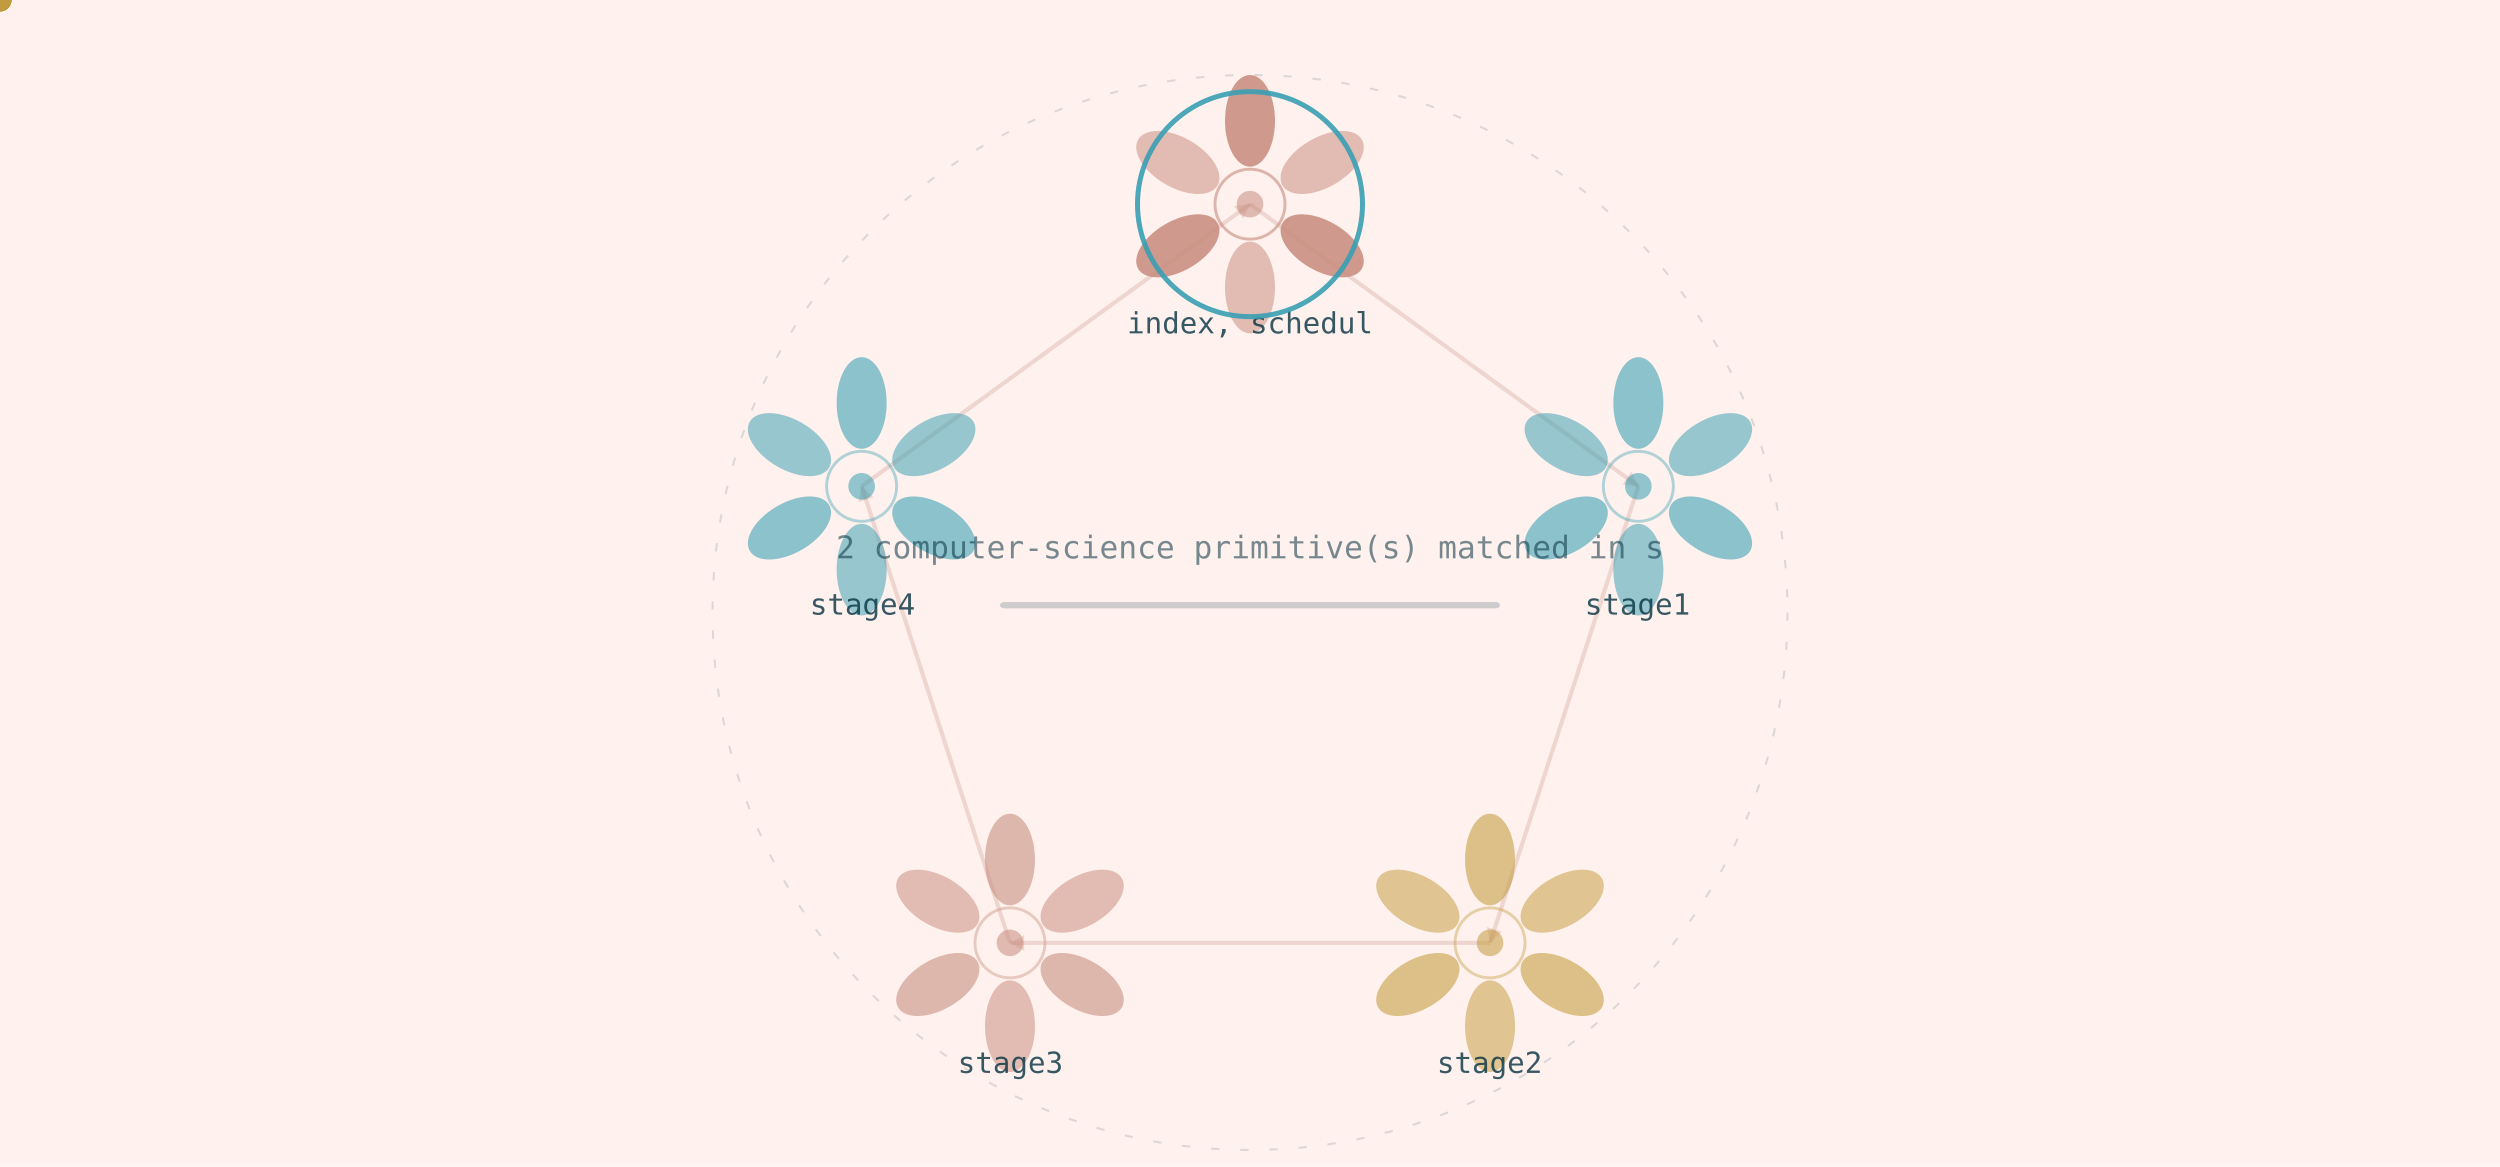
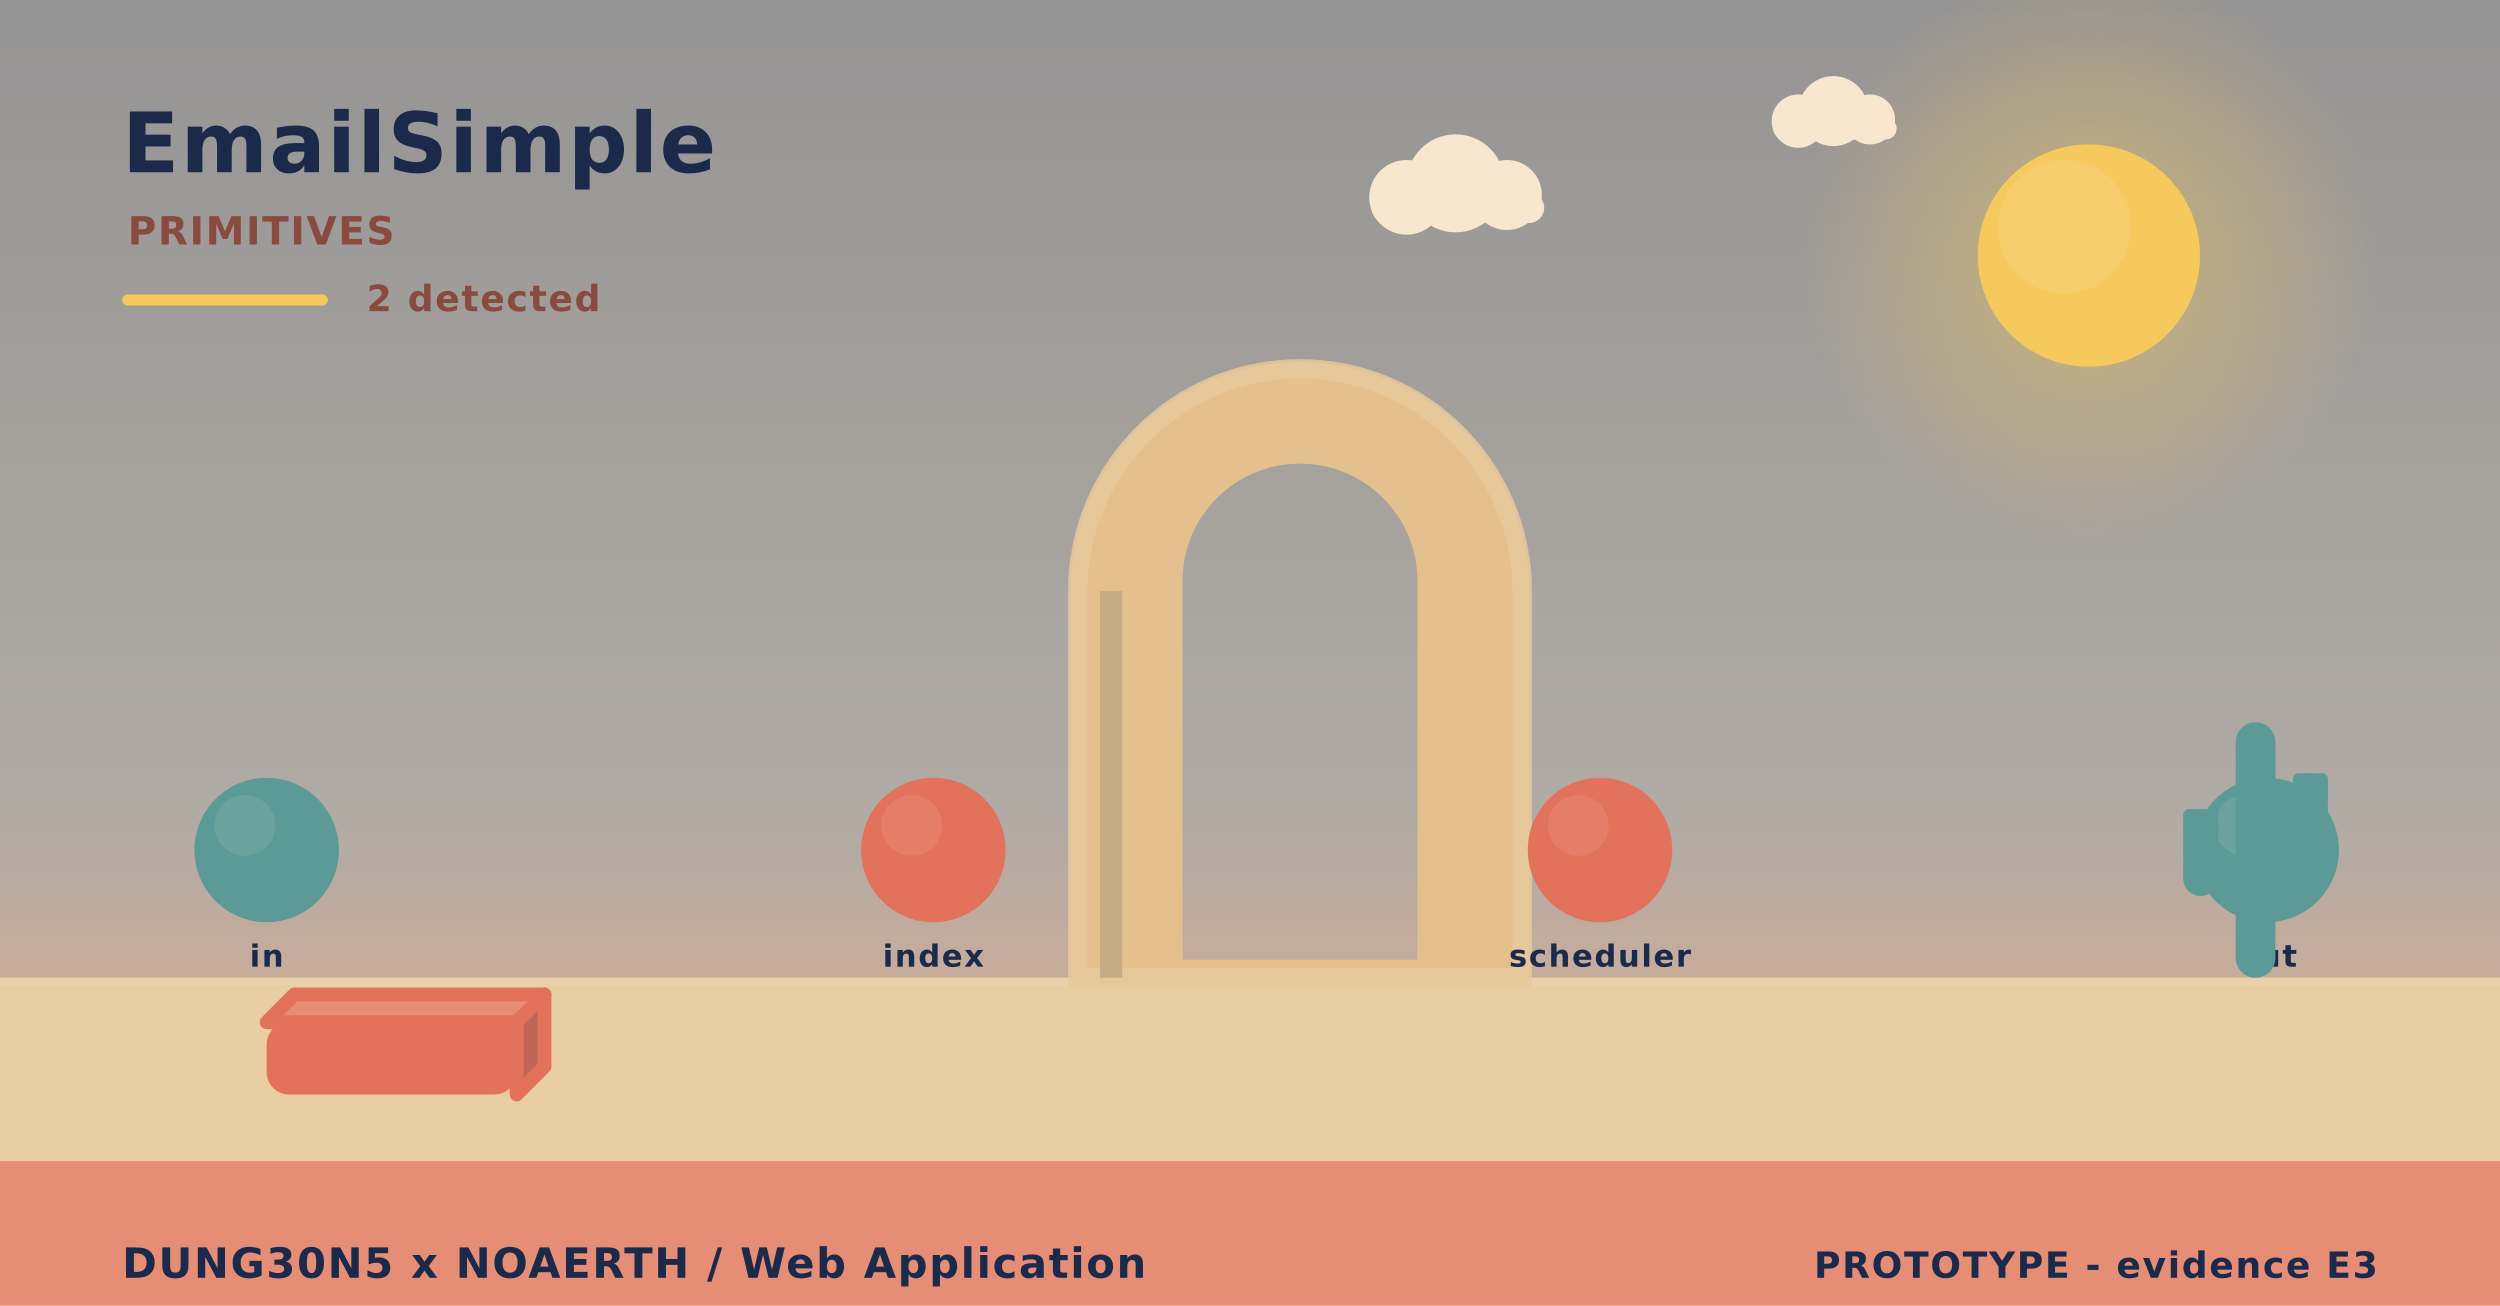
- <svg xmlns="http://www.w3.org/2000/svg" viewBox="0 0 1200 560" width="1200" height="560" role="img" aria-label="EmailSimple state machine">
-   <rect width="1200" height="560" fill="#fff1ed" />
-   <defs>
-     <linearGradient id="gs" x1="0" y1="0" x2="1" y2="1">
-       <stop offset="0%" stop-color="#c78c7e" />
-       <stop offset="100%" stop-color="#389eb2" />
-     </linearGradient>
-   </defs>
-   <circle cx="600.00" cy="294.00" r="258.00" fill="none" stroke="rgba(6,50,65,0.140)" stroke-width="1.00" opacity="1.00" stroke-dasharray="4 10" />
-   <line x1="600.00" y1="98.00" x2="786.41" y2="233.43" stroke="rgba(199,140,126,0.500)" stroke-width="2.00" opacity="0.55" />
-   <polygon points="786.41,233.43 783.14,226.36 778.67,232.51" fill="rgba(199,140,126,0.500)" opacity="0.55" />
-   <g opacity="0.9">
-     <circle cx="0.00" cy="0.00" r="5.50" fill="#c29b3e" opacity="1.00" />
-     <animateTransform attributeName="transform" type="translate" values="600.00,98.00 786.41,233.43" dur="4.9s" begin="0.0s" repeatCount="indefinite" />
-     <animateTransform attributeName="transform" type="translate" values="786.41,233.43 600.00,98.00" dur="4.9s" begin="2.45s" repeatCount="indefinite" />
+ <svg xmlns="http://www.w3.org/2000/svg" width="900" height="470" viewBox="0 0 900 470" role="img" aria-label="EmailSimple - how it behaves">
+   <linearGradient id="skys" x1="0" y1="0" x2="0" y2="1">
+     <stop offset="0" stop-color="#959494" />
+     <stop offset="0.62" stop-color="#b0aba4" />
+     <stop offset="1" stop-color="#f3ad8a" />
+   </linearGradient>
+   <rect width="900" height="470" fill="url(#skys)" />
+   <radialGradient id="suns">
+     <stop offset="0.35" stop-color="#f5c95c" stop-opacity="0.34" />
+     <stop offset="1" stop-color="#f5c95c" stop-opacity="0" />
+   </radialGradient>
+   <circle cx="752" cy="92" r="104" fill="url(#suns)" />
+   <circle cx="752" cy="92" r="40" fill="#f5c95c" />
+   <circle cx="743.2" cy="81.6" r="24" fill="#f5d27e" opacity="0.5" />
+   <g>
+     <circle cx="524" cy="66" r="17.64" fill="#f6e7ce" />
+     <circle cx="506.36" cy="71.04" r="13.44" fill="#f6e7ce" />
+     <circle cx="542.48" cy="70.2" r="12.6" fill="#f6e7ce" />
+     <rect x="493.76" y="69.36" width="62.16" height="10.92" rx="5.46" fill="#f6e7ce" />
+     <animateTransform attributeName="transform" type="translate" values="0 0;24 0;0 0" dur="36s" begin="0s" repeatCount="indefinite" />
  </g>
-   <line x1="786.41" y1="233.43" x2="715.21" y2="452.57" stroke="rgba(199,140,126,0.500)" stroke-width="2.00" opacity="0.55" />
-   <polygon points="715.21,452.57 720.92,447.27 713.69,444.93" fill="rgba(199,140,126,0.500)" opacity="0.55" />
-   <g opacity="0.9">
-     <circle cx="0.00" cy="0.00" r="5.50" fill="#c29b3e" opacity="1.00" />
-     <animateTransform attributeName="transform" type="translate" values="786.41,233.43 715.21,452.57" dur="4.9s" begin="0.98s" repeatCount="indefinite" />
-     <animateTransform attributeName="transform" type="translate" values="715.21,452.57 786.41,233.43" dur="4.9s" begin="3.43s" repeatCount="indefinite" />
+   <g>
+     <circle cx="660" cy="40" r="12.6" fill="#f6e7ce" />
+     <circle cx="647.4" cy="43.6" r="9.6" fill="#f6e7ce" />
+     <circle cx="673.2" cy="43" r="9" fill="#f6e7ce" />
+     <rect x="638.4" y="42.4" width="44.4" height="7.8" rx="3.9" fill="#f6e7ce" />
+     <animateTransform attributeName="transform" type="translate" values="0 0;-18 0;0 0" dur="46s" begin="3s" repeatCount="indefinite" />
  </g>
-   <line x1="715.21" y1="452.57" x2="484.79" y2="452.57" stroke="rgba(199,140,126,0.500)" stroke-width="2.00" opacity="0.55" />
-   <polygon points="484.79,452.57 491.59,456.37 491.59,448.77" fill="rgba(199,140,126,0.500)" opacity="0.55" />
-   <g opacity="0.9">
-     <circle cx="0.00" cy="0.00" r="5.50" fill="#c29b3e" opacity="1.00" />
-     <animateTransform attributeName="transform" type="translate" values="715.21,452.57 484.79,452.57" dur="4.9s" begin="1.96s" repeatCount="indefinite" />
-     <animateTransform attributeName="transform" type="translate" values="484.79,452.57 715.21,452.57" dur="4.9s" begin="4.41s" repeatCount="indefinite" />
+   <rect x="0" y="352" width="900" height="118" fill="#e9cda3" />
+   <rect x="0" y="352" width="900" height="3" fill="#ebd1a9" />
+   <text x="44" y="62" font-family="Verdana,DejaVu Sans,sans-serif" font-size="30" font-weight="700" letter-spacing="0.6" fill="#1b2a4a" text-anchor="start">EmailSimple</text>
+   <text x="46" y="88" font-family="Verdana,DejaVu Sans,sans-serif" font-size="14" font-weight="700" letter-spacing="0.6" fill="#894b3f" text-anchor="start">PRIMITIVES</text>
+   <rect x="44" y="106" width="74" height="4" rx="2" fill="#f5c95c" />
+   <text x="132" y="112" font-family="Verdana,DejaVu Sans,sans-serif" font-size="13" font-weight="700" letter-spacing="0.6" fill="#894b3f" text-anchor="start">2 detected</text>
+   <path d="M388,352 L388,212.8 A80,80 0 0 1 548,212.8 L548,352 Z M423.2,348 L423.2,209.22 A44.8,44.8 0 0 1 512.8,209.22 L512.8,348 Z" fill="#e3c08d" fill-rule="evenodd" stroke="#e3c08d" stroke-width="5" stroke-linejoin="round" />
+   <path d="M388,352 L388,212.8 A80,80 0 0 1 548,212.8 L548,352 Z" fill="none" stroke="#e8c99d" stroke-width="7" stroke-linecap="round" opacity="0.85" />
+   <rect x="396" y="212.8" width="8" height="139.2" fill="#c7ab84" />
+   <circle cx="96" cy="306" r="26" fill="#5b9a97" />
+   <circle cx="88.2" cy="297.16" r="10.92" fill="#7aa9a2" opacity="0.55" />
+   <text x="96" y="348" font-family="Verdana,DejaVu Sans,sans-serif" font-size="11" font-weight="700" letter-spacing="0.6" fill="#1b2a4a" text-anchor="middle">in</text>
+   <g>
+     <circle cx="336" cy="306" r="26" fill="#e2725b" />
+     <circle cx="328.2" cy="297.16" r="10.92" fill="#e68972" opacity="0.55" />
+     <animate attributeName="opacity" values="0.8;1;0.8" dur="4.6s" begin="0s" repeatCount="indefinite" />
  </g>
-   <line x1="484.79" y1="452.57" x2="413.59" y2="233.43" stroke="rgba(199,140,126,0.500)" stroke-width="2.00" opacity="0.55" />
-   <polygon points="413.59,233.43 412.08,241.07 419.31,238.73" fill="rgba(199,140,126,0.500)" opacity="0.55" />
-   <g opacity="0.9">
-     <circle cx="0.00" cy="0.00" r="5.50" fill="#c29b3e" opacity="1.00" />
-     <animateTransform attributeName="transform" type="translate" values="484.79,452.57 413.59,233.43" dur="4.9s" begin="2.94s" repeatCount="indefinite" />
-     <animateTransform attributeName="transform" type="translate" values="413.59,233.43 484.79,452.57" dur="4.9s" begin="5.39s" repeatCount="indefinite" />
+   <text x="336" y="348" font-family="Verdana,DejaVu Sans,sans-serif" font-size="11" font-weight="700" letter-spacing="0.6" fill="#1b2a4a" text-anchor="middle">index</text>
+   <g>
+     <circle cx="576" cy="306" r="26" fill="#e2725b" />
+     <circle cx="568.2" cy="297.16" r="10.92" fill="#e68972" opacity="0.55" />
+     <animate attributeName="opacity" values="0.8;1;0.8" dur="5.2s" begin="0s" repeatCount="indefinite" />
  </g>
-   <line x1="413.59" y1="233.43" x2="600.00" y2="98.00" stroke="rgba(199,140,126,0.500)" stroke-width="2.00" opacity="0.55" />
-   <polygon points="600.00,98.00 592.27,98.92 596.73,105.07" fill="rgba(199,140,126,0.500)" opacity="0.55" />
-   <g opacity="0.9">
-     <circle cx="0.00" cy="0.00" r="5.50" fill="#c29b3e" opacity="1.00" />
-     <animateTransform attributeName="transform" type="translate" values="413.59,233.43 600.00,98.00" dur="4.9s" begin="3.92s" repeatCount="indefinite" />
-     <animateTransform attributeName="transform" type="translate" values="600.00,98.00 413.59,233.43" dur="4.9s" begin="6.37s" repeatCount="indefinite" />
-   </g>
-   <ellipse cx="600.00" cy="58.00" rx="12.00" ry="22.00" fill="rgba(199,140,126,0.900)" opacity="0.95" transform="rotate(0.0 600.00 58.00)" />
-   <ellipse cx="634.64" cy="78.00" rx="12.00" ry="22.00" fill="rgba(199,140,126,0.550)" opacity="0.95" transform="rotate(60.0 634.64 78.00)" />
-   <ellipse cx="634.64" cy="118.00" rx="12.00" ry="22.00" fill="rgba(199,140,126,0.900)" opacity="0.95" transform="rotate(120.0 634.64 118.00)" />
-   <ellipse cx="600.00" cy="138.00" rx="12.00" ry="22.00" fill="rgba(199,140,126,0.550)" opacity="0.95" transform="rotate(180.0 600.00 138.00)" />
-   <ellipse cx="565.36" cy="118.00" rx="12.00" ry="22.00" fill="rgba(199,140,126,0.900)" opacity="0.95" transform="rotate(240.0 565.36 118.00)" />
-   <ellipse cx="565.36" cy="78.00" rx="12.00" ry="22.00" fill="rgba(199,140,126,0.550)" opacity="0.95" transform="rotate(300.0 565.36 78.00)" />
-   <circle cx="600.00" cy="98.00" r="16.80" fill="none" stroke="rgba(199,140,126,0.900)" stroke-width="1.40" opacity="0.66" />
-   <circle cx="600.00" cy="98.00" r="6.40" fill="rgba(199,140,126,0.550)" opacity="1.00" />
-   <text x="600" y="160" font-family="ui-monospace,Menlo,monospace" font-size="14" fill="rgba(6,50,65,0.800)" text-anchor="middle">index, schedul</text>
-   <g>
-     <circle cx="600.00" cy="98.00" r="54.00" fill="none" stroke="#389eb2" stroke-width="2.40" opacity="0.90" />
-     <animate attributeName="opacity" values="0.25;1.0;0.25" dur="9.8s" begin="0.0s" repeatCount="indefinite" />
-   </g>
-   <ellipse cx="786.41" cy="193.43" rx="12.00" ry="22.00" fill="rgba(56,158,178,0.600)" opacity="0.95" transform="rotate(0.0 786.41 193.43)" />
-   <ellipse cx="821.05" cy="213.43" rx="12.00" ry="22.00" fill="rgba(56,158,178,0.550)" opacity="0.95" transform="rotate(60.0 821.05 213.43)" />
-   <ellipse cx="821.05" cy="253.43" rx="12.00" ry="22.00" fill="rgba(56,158,178,0.600)" opacity="0.95" transform="rotate(120.0 821.05 253.43)" />
-   <ellipse cx="786.41" cy="273.43" rx="12.00" ry="22.00" fill="rgba(56,158,178,0.550)" opacity="0.95" transform="rotate(180.0 786.41 273.43)" />
-   <ellipse cx="751.77" cy="253.43" rx="12.00" ry="22.00" fill="rgba(56,158,178,0.600)" opacity="0.95" transform="rotate(240.0 751.77 253.43)" />
-   <ellipse cx="751.77" cy="213.43" rx="12.00" ry="22.00" fill="rgba(56,158,178,0.550)" opacity="0.95" transform="rotate(300.0 751.77 213.43)" />
-   <circle cx="786.41" cy="233.43" r="16.80" fill="none" stroke="rgba(56,158,178,0.600)" stroke-width="1.40" opacity="0.66" />
-   <circle cx="786.41" cy="233.43" r="6.40" fill="rgba(56,158,178,0.550)" opacity="1.00" />
-   <text x="786" y="295" font-family="ui-monospace,Menlo,monospace" font-size="14" fill="rgba(6,50,65,0.800)" text-anchor="middle">stage1</text>
-   <ellipse cx="715.21" cy="412.57" rx="12.00" ry="22.00" fill="rgba(194,155,62,0.600)" opacity="0.95" transform="rotate(0.0 715.21 412.57)" />
-   <ellipse cx="749.85" cy="432.57" rx="12.00" ry="22.00" fill="rgba(194,155,62,0.550)" opacity="0.95" transform="rotate(60.0 749.85 432.57)" />
-   <ellipse cx="749.85" cy="472.57" rx="12.00" ry="22.00" fill="rgba(194,155,62,0.600)" opacity="0.95" transform="rotate(120.0 749.85 472.57)" />
-   <ellipse cx="715.21" cy="492.57" rx="12.00" ry="22.00" fill="rgba(194,155,62,0.550)" opacity="0.95" transform="rotate(180.0 715.21 492.57)" />
-   <ellipse cx="680.56" cy="472.57" rx="12.00" ry="22.00" fill="rgba(194,155,62,0.600)" opacity="0.95" transform="rotate(240.0 680.56 472.57)" />
-   <ellipse cx="680.56" cy="432.57" rx="12.00" ry="22.00" fill="rgba(194,155,62,0.550)" opacity="0.95" transform="rotate(300.0 680.56 432.57)" />
-   <circle cx="715.21" cy="452.57" r="16.80" fill="none" stroke="rgba(194,155,62,0.600)" stroke-width="1.40" opacity="0.66" />
-   <circle cx="715.21" cy="452.57" r="6.40" fill="rgba(194,155,62,0.550)" opacity="1.00" />
-   <text x="715" y="515" font-family="ui-monospace,Menlo,monospace" font-size="14" fill="rgba(6,50,65,0.800)" text-anchor="middle">stage2</text>
-   <ellipse cx="484.79" cy="412.57" rx="12.00" ry="22.00" fill="rgba(199,140,126,0.600)" opacity="0.95" transform="rotate(0.0 484.79 412.57)" />
-   <ellipse cx="519.44" cy="432.57" rx="12.00" ry="22.00" fill="rgba(199,140,126,0.550)" opacity="0.95" transform="rotate(60.0 519.44 432.57)" />
-   <ellipse cx="519.44" cy="472.57" rx="12.00" ry="22.00" fill="rgba(199,140,126,0.600)" opacity="0.95" transform="rotate(120.0 519.44 472.57)" />
-   <ellipse cx="484.79" cy="492.57" rx="12.00" ry="22.00" fill="rgba(199,140,126,0.550)" opacity="0.95" transform="rotate(180.0 484.79 492.57)" />
-   <ellipse cx="450.15" cy="472.57" rx="12.00" ry="22.00" fill="rgba(199,140,126,0.600)" opacity="0.95" transform="rotate(240.0 450.15 472.57)" />
-   <ellipse cx="450.15" cy="432.57" rx="12.00" ry="22.00" fill="rgba(199,140,126,0.550)" opacity="0.95" transform="rotate(300.0 450.15 432.57)" />
-   <circle cx="484.79" cy="452.57" r="16.80" fill="none" stroke="rgba(199,140,126,0.600)" stroke-width="1.40" opacity="0.66" />
-   <circle cx="484.79" cy="452.57" r="6.40" fill="rgba(199,140,126,0.550)" opacity="1.00" />
-   <text x="485" y="515" font-family="ui-monospace,Menlo,monospace" font-size="14" fill="rgba(6,50,65,0.800)" text-anchor="middle">stage3</text>
-   <ellipse cx="413.59" cy="193.43" rx="12.00" ry="22.00" fill="rgba(56,158,178,0.600)" opacity="0.95" transform="rotate(0.0 413.59 193.43)" />
-   <ellipse cx="448.23" cy="213.43" rx="12.00" ry="22.00" fill="rgba(56,158,178,0.550)" opacity="0.95" transform="rotate(60.0 448.23 213.43)" />
-   <ellipse cx="448.23" cy="253.43" rx="12.00" ry="22.00" fill="rgba(56,158,178,0.600)" opacity="0.95" transform="rotate(120.0 448.23 253.43)" />
-   <ellipse cx="413.59" cy="273.43" rx="12.00" ry="22.00" fill="rgba(56,158,178,0.550)" opacity="0.95" transform="rotate(180.0 413.59 273.43)" />
-   <ellipse cx="378.95" cy="253.43" rx="12.00" ry="22.00" fill="rgba(56,158,178,0.600)" opacity="0.95" transform="rotate(240.0 378.95 253.43)" />
-   <ellipse cx="378.95" cy="213.43" rx="12.00" ry="22.00" fill="rgba(56,158,178,0.550)" opacity="0.95" transform="rotate(300.0 378.95 213.43)" />
-   <circle cx="413.59" cy="233.43" r="16.80" fill="none" stroke="rgba(56,158,178,0.600)" stroke-width="1.40" opacity="0.66" />
-   <circle cx="413.59" cy="233.43" r="6.40" fill="rgba(56,158,178,0.550)" opacity="1.00" />
-   <text x="414" y="295" font-family="ui-monospace,Menlo,monospace" font-size="14" fill="rgba(6,50,65,0.800)" text-anchor="middle">stage4</text>
-   <rect x="480.00" y="289.00" width="240.00" height="3.00" rx="2.00" fill="rgba(6,50,65,0.200)" opacity="1.00" />
-   <text x="600" y="268" font-family="ui-monospace,Menlo,monospace" font-size="15" fill="rgba(6,50,65,0.550)" text-anchor="middle">2 computer-science primitive(s) matched in s</text>
+   <text x="576" y="348" font-family="Verdana,DejaVu Sans,sans-serif" font-size="11" font-weight="700" letter-spacing="0.6" fill="#1b2a4a" text-anchor="middle">scheduler</text>
+   <circle cx="816" cy="306" r="26" fill="#5b9a97" />
+   <circle cx="808.2" cy="297.16" r="10.92" fill="#7aa9a2" opacity="0.55" />
+   <text x="816" y="348" font-family="Verdana,DejaVu Sans,sans-serif" font-size="11" font-weight="700" letter-spacing="0.6" fill="#1b2a4a" text-anchor="middle">out</text>
+   <path d="M96,368 L186,368 L196,358 L106,358 Z" fill="#e68c74" stroke="#e2725b" stroke-width="5" stroke-linejoin="round" />
+   <path d="M186,368 L196,358 L196,384 L186,394 Z" fill="#c06658" stroke="#e2725b" stroke-width="5" stroke-linejoin="round" />
+   <rect x="96" y="368" width="90" height="26" rx="8" fill="#e2725b" />
+   <rect x="804.86" y="260" width="14.28" height="92" rx="7.14" fill="#5b9a97" />
+   <rect x="785.96" y="291.28" width="12.6" height="31.28" rx="6.3" fill="#5b9a97" />
+   <rect x="785.96" y="291.28" width="12.6" height="9.2" rx="2.1" fill="#5b9a97" />
+   <rect x="825.44" y="278.4" width="12.6" height="31.28" rx="6.3" fill="#5b9a97" />
+   <rect x="825.44" y="278.4" width="12.6" height="9.2" rx="2.1" fill="#5b9a97" />
+   <rect x="0" y="418" width="900" height="52" rx="0" fill="#e68972" opacity="0.94" />
+   <text x="44" y="460" font-family="Verdana,DejaVu Sans,sans-serif" font-size="15" font-weight="700" letter-spacing="0.6" fill="#1b2a4a" text-anchor="start">DUNG30N5 x NOAERTH  /  Web Application</text>
+   <text x="856" y="460" font-family="Verdana,DejaVu Sans,sans-serif" font-size="13" font-weight="700" letter-spacing="0.6" fill="#1b2a4a" text-anchor="end">PROTOTYPE  -  evidence E3</text>
</svg>
